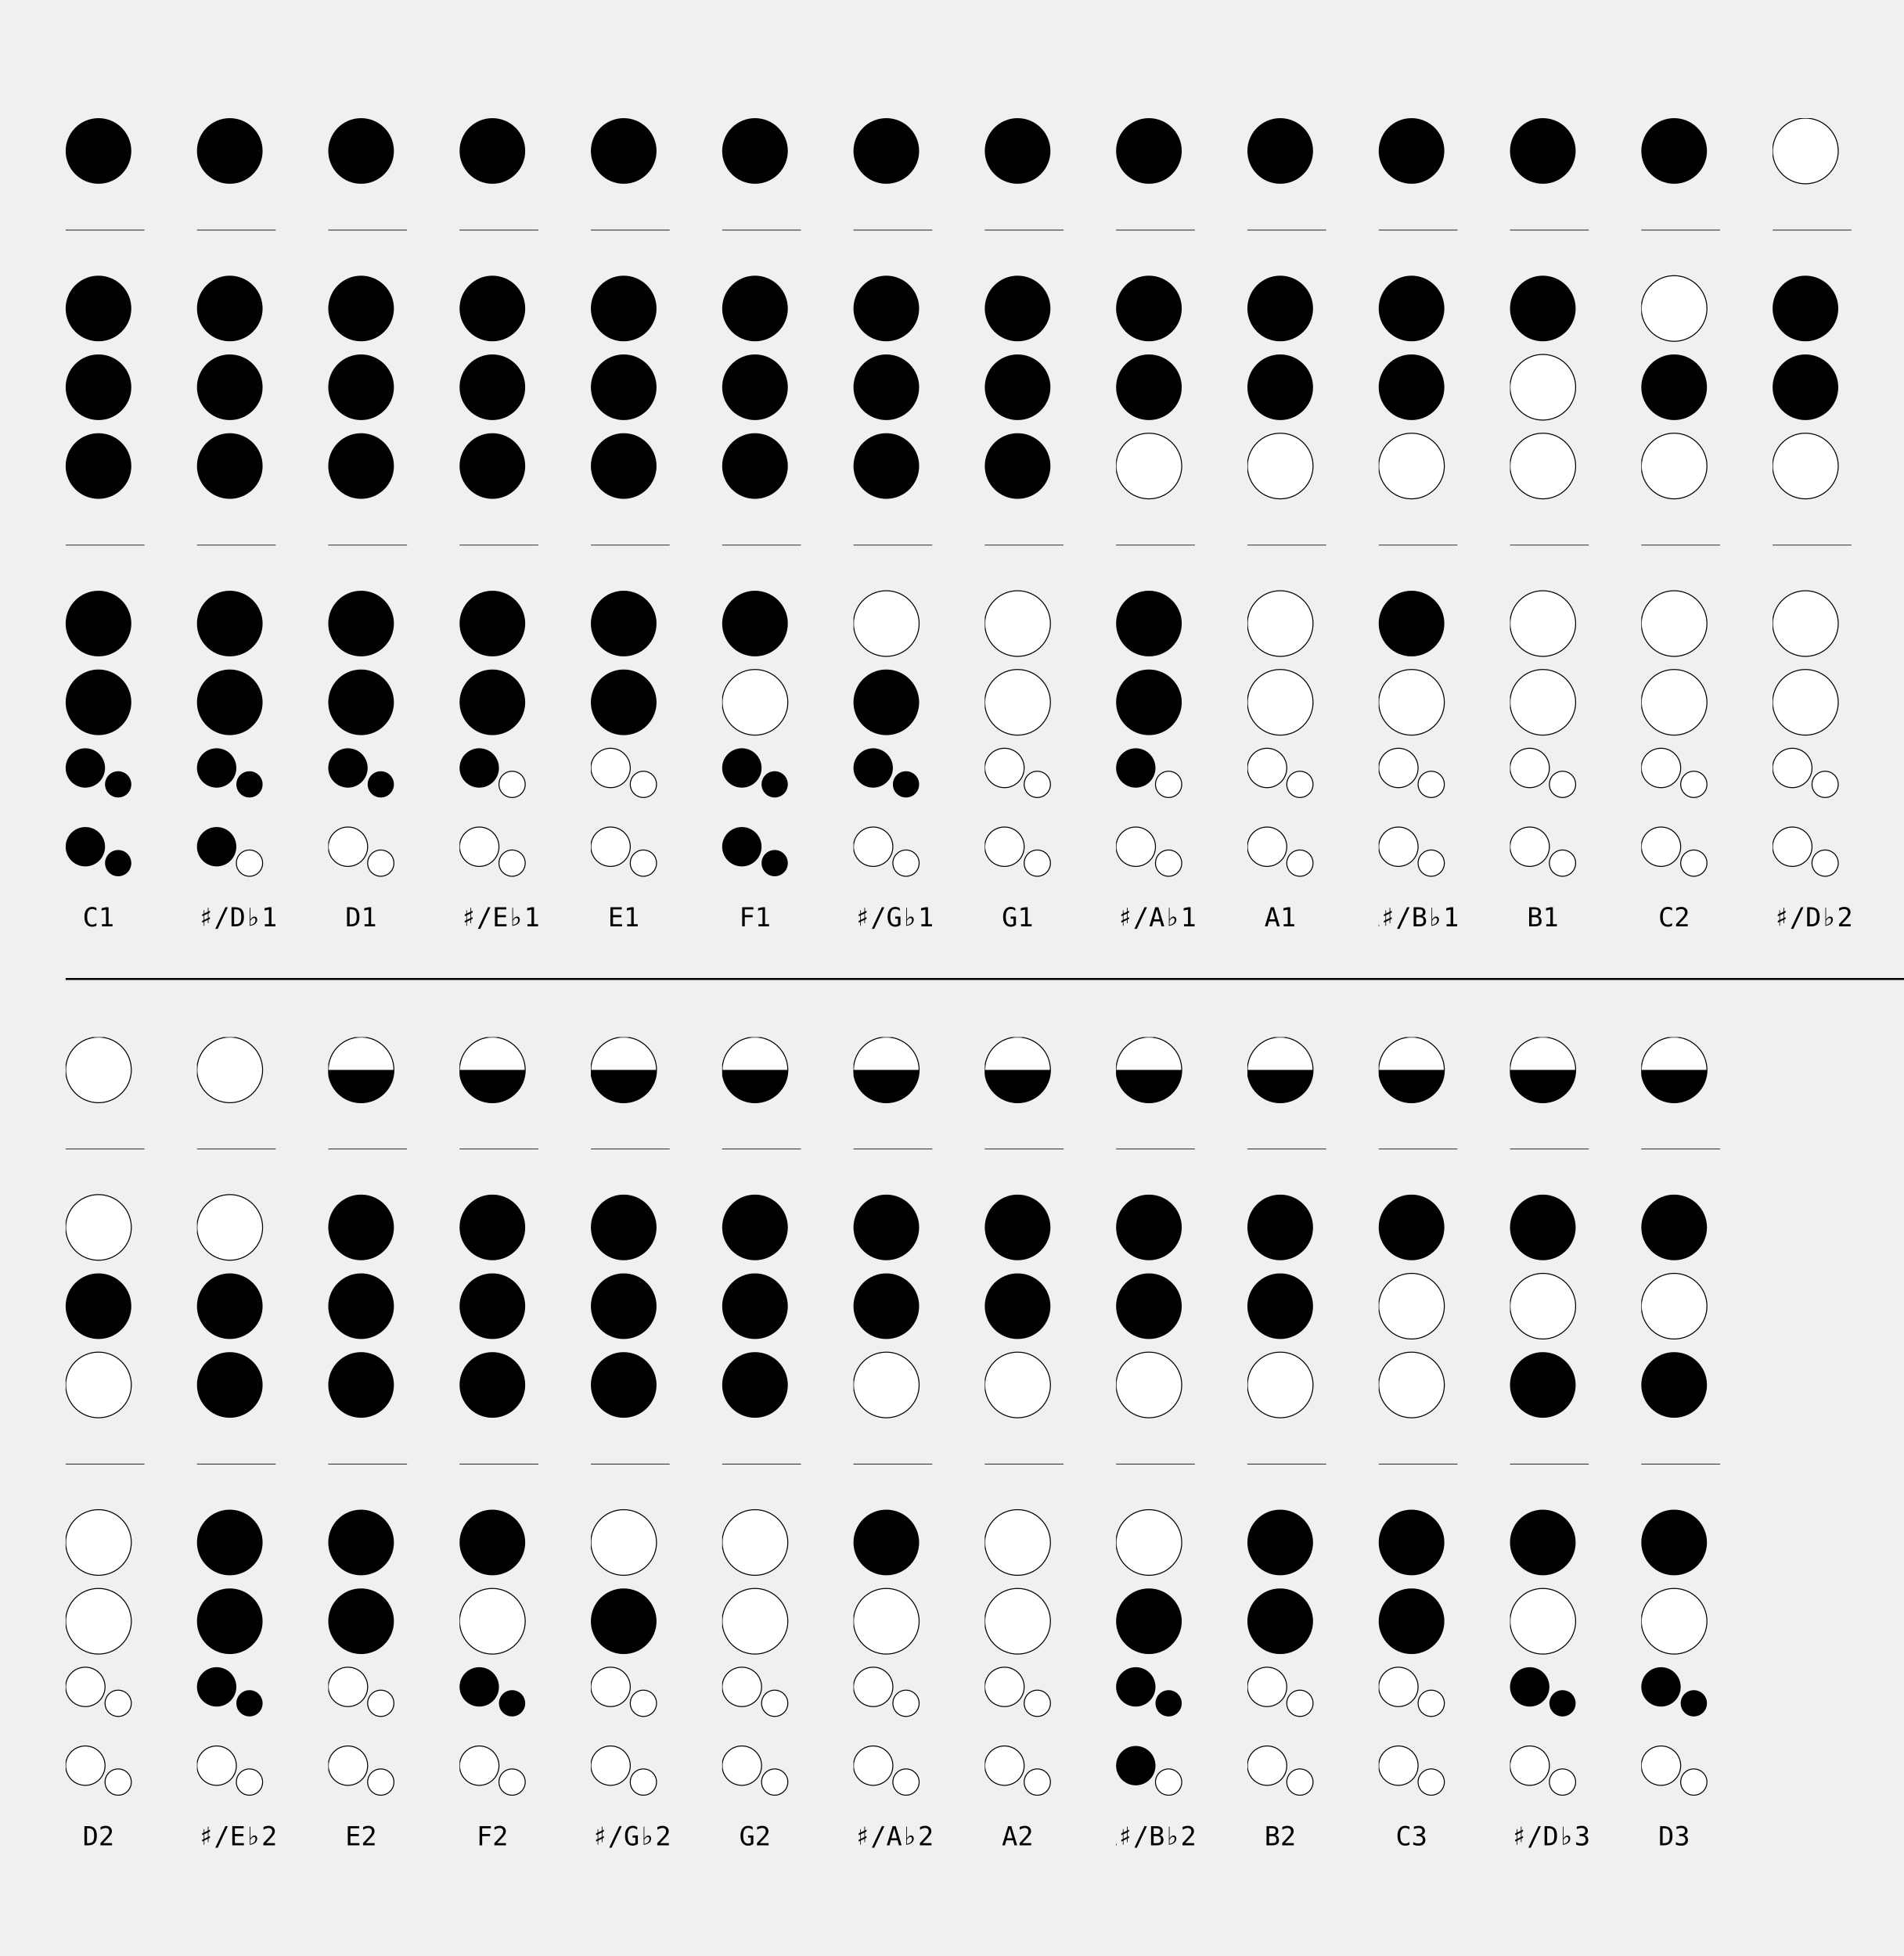
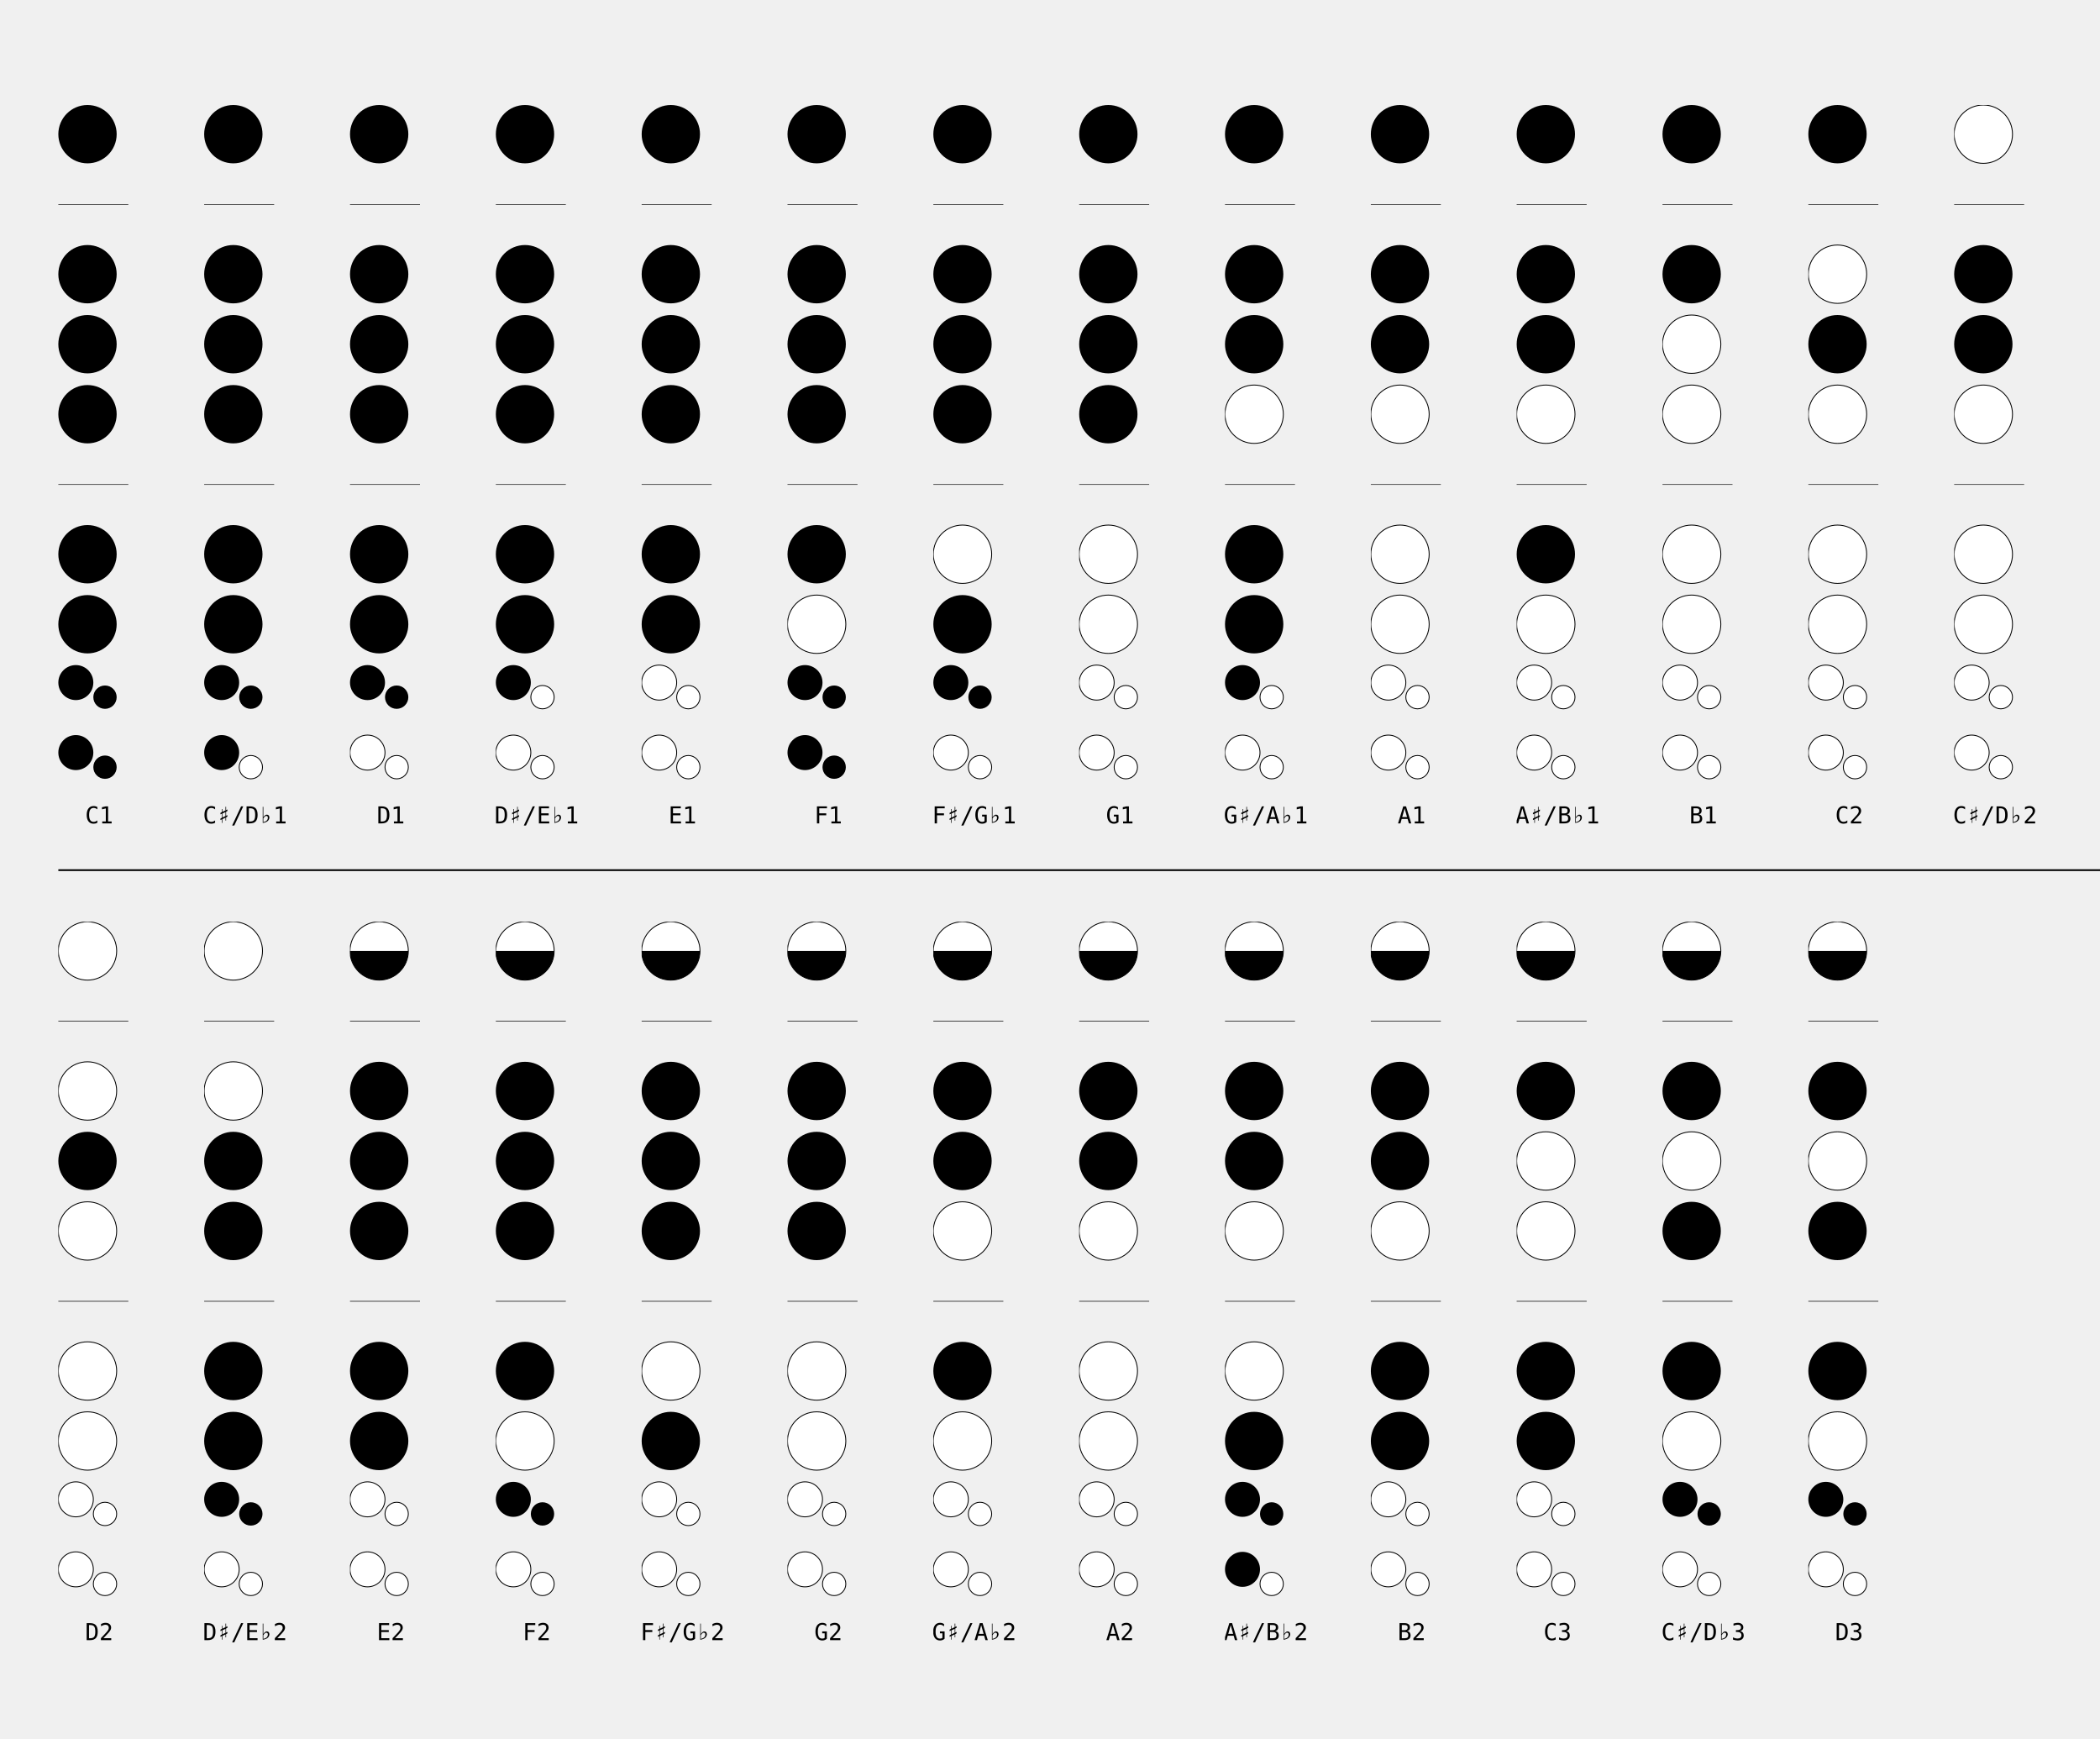
- <svg xmlns="http://www.w3.org/2000/svg" viewBox="0 0 2900 2980">
+ <svg xmlns="http://www.w3.org/2000/svg" viewBox="0 0 3600 2980">
  <defs>
    <circle cx="50" cy="50" r="50" id="pad" />
    <circle cx="80" cy="55" r="20" id="little-hole" />
    <circle cx="30" cy="30" r="30" id="big-hole" />
    <rect x="0" y="50" width="120" height="1" style="fill: black;" id="horizontal-line" />
    <path d="  M 0,50   A 50,50 0 0 0 100,50   Z  " fill="black" id="octave" />
  </defs>
  <style>
    .outline { fill: white; stroke: black; stroke-width: 1.5; }
  </style>
  <svg x="100" y="180">
    <use x="0" y="0" href="#pad" />
    <use x="0" y="120" href="#horizontal-line" />
    <use x="0" y="240" href="#pad" />
    <use x="0" y="360" href="#pad" />
    <use x="0" y="480" href="#pad" />
    <use x="0" y="600" href="#horizontal-line" />
    <use x="0" y="720" href="#pad" />
    <use x="0" y="840" href="#pad" />
    <use x="0" y="960" href="#little-hole" />
    <use x="0" y="960" href="#big-hole" />
    <use x="0" y="1080" href="#little-hole" />
    <use x="0" y="1080" href="#big-hole" />
-     <text x="50" y="1220" font-size="40" font-family="monospace" text-anchor="middle" dominant-baseline="middle">  C1  </text>
-   </svg>
-   <svg x="300" y="180">
+     <text x="70" y="1220" font-size="40" font-family="monospace" text-anchor="middle" dominant-baseline="middle">  C1  </text>
+   </svg>
+   <svg x="350" y="180">
    <use x="0" y="0" href="#pad" />
    <use x="0" y="120" href="#horizontal-line" />
    <use x="0" y="240" href="#pad" />
    <use x="0" y="360" href="#pad" />
    <use x="0" y="480" href="#pad" />
    <use x="0" y="600" href="#horizontal-line" />
    <use x="0" y="720" href="#pad" />
    <use x="0" y="840" href="#pad" />
    <use x="0" y="960" href="#little-hole" />
    <use x="0" y="960" href="#big-hole" />
    <use x="0" y="1080" href="#little-hole" class="outline" />
    <use x="0" y="1080" href="#big-hole" />
-     <text x="50" y="1220" font-size="40" font-family="monospace" text-anchor="middle" dominant-baseline="middle">C♯/D♭1</text>
-   </svg>
-   <svg x="500" y="180">
-     <use x="0" y="0" href="#pad" />
-     <use x="0" y="120" href="#horizontal-line" />
-     <use x="0" y="240" href="#pad" />
-     <use x="0" y="360" href="#pad" />
-     <use x="0" y="480" href="#pad" />
-     <use x="0" y="600" href="#horizontal-line" />
-     <use x="0" y="720" href="#pad" />
-     <use x="0" y="840" href="#pad" />
-     <use x="0" y="960" href="#little-hole" />
-     <use x="0" y="960" href="#big-hole" />
-     <use x="0" y="1080" href="#little-hole" class="outline" />
-     <use x="0" y="1080" href="#big-hole" class="outline" />
-     <text x="50" y="1220" font-size="40" font-family="monospace" text-anchor="middle" dominant-baseline="middle">  D1  </text>
-   </svg>
-   <svg x="700" y="180">
-     <use x="0" y="0" href="#pad" />
-     <use x="0" y="120" href="#horizontal-line" />
-     <use x="0" y="240" href="#pad" />
-     <use x="0" y="360" href="#pad" />
-     <use x="0" y="480" href="#pad" />
-     <use x="0" y="600" href="#horizontal-line" />
-     <use x="0" y="720" href="#pad" />
-     <use x="0" y="840" href="#pad" />
-     <use x="0" y="960" href="#little-hole" class="outline" />
-     <use x="0" y="960" href="#big-hole" />
-     <use x="0" y="1080" href="#little-hole" class="outline" />
-     <use x="0" y="1080" href="#big-hole" class="outline" />
-     <text x="50" y="1220" font-size="40" font-family="monospace" text-anchor="middle" dominant-baseline="middle">D♯/E♭1</text>
-   </svg>
-   <svg x="900" y="180">
-     <use x="0" y="0" href="#pad" />
-     <use x="0" y="120" href="#horizontal-line" />
-     <use x="0" y="240" href="#pad" />
-     <use x="0" y="360" href="#pad" />
-     <use x="0" y="480" href="#pad" />
-     <use x="0" y="600" href="#horizontal-line" />
-     <use x="0" y="720" href="#pad" />
-     <use x="0" y="840" href="#pad" />
-     <use x="0" y="960" href="#little-hole" class="outline" />
-     <use x="0" y="960" href="#big-hole" class="outline" />
-     <use x="0" y="1080" href="#little-hole" class="outline" />
-     <use x="0" y="1080" href="#big-hole" class="outline" />
-     <text x="50" y="1220" font-size="40" font-family="monospace" text-anchor="middle" dominant-baseline="middle">  E1  </text>
+     <text x="70" y="1220" font-size="40" font-family="monospace" text-anchor="middle" dominant-baseline="middle">C♯/D♭1</text>
+   </svg>
+   <svg x="600" y="180">
+     <use x="0" y="0" href="#pad" />
+     <use x="0" y="120" href="#horizontal-line" />
+     <use x="0" y="240" href="#pad" />
+     <use x="0" y="360" href="#pad" />
+     <use x="0" y="480" href="#pad" />
+     <use x="0" y="600" href="#horizontal-line" />
+     <use x="0" y="720" href="#pad" />
+     <use x="0" y="840" href="#pad" />
+     <use x="0" y="960" href="#little-hole" />
+     <use x="0" y="960" href="#big-hole" />
+     <use x="0" y="1080" href="#little-hole" class="outline" />
+     <use x="0" y="1080" href="#big-hole" class="outline" />
+     <text x="70" y="1220" font-size="40" font-family="monospace" text-anchor="middle" dominant-baseline="middle">  D1  </text>
+   </svg>
+   <svg x="850" y="180">
+     <use x="0" y="0" href="#pad" />
+     <use x="0" y="120" href="#horizontal-line" />
+     <use x="0" y="240" href="#pad" />
+     <use x="0" y="360" href="#pad" />
+     <use x="0" y="480" href="#pad" />
+     <use x="0" y="600" href="#horizontal-line" />
+     <use x="0" y="720" href="#pad" />
+     <use x="0" y="840" href="#pad" />
+     <use x="0" y="960" href="#little-hole" class="outline" />
+     <use x="0" y="960" href="#big-hole" />
+     <use x="0" y="1080" href="#little-hole" class="outline" />
+     <use x="0" y="1080" href="#big-hole" class="outline" />
+     <text x="70" y="1220" font-size="40" font-family="monospace" text-anchor="middle" dominant-baseline="middle">D♯/E♭1</text>
  </svg>
  <svg x="1100" y="180">
+     <use x="0" y="0" href="#pad" />
+     <use x="0" y="120" href="#horizontal-line" />
+     <use x="0" y="240" href="#pad" />
+     <use x="0" y="360" href="#pad" />
+     <use x="0" y="480" href="#pad" />
+     <use x="0" y="600" href="#horizontal-line" />
+     <use x="0" y="720" href="#pad" />
+     <use x="0" y="840" href="#pad" />
+     <use x="0" y="960" href="#little-hole" class="outline" />
+     <use x="0" y="960" href="#big-hole" class="outline" />
+     <use x="0" y="1080" href="#little-hole" class="outline" />
+     <use x="0" y="1080" href="#big-hole" class="outline" />
+     <text x="70" y="1220" font-size="40" font-family="monospace" text-anchor="middle" dominant-baseline="middle">  E1  </text>
+   </svg>
+   <svg x="1350" y="180">
    <use x="0" y="0" href="#pad" />
    <use x="0" y="120" href="#horizontal-line" />
    <use x="0" y="240" href="#pad" />
    <use x="0" y="360" href="#pad" />
    <use x="0" y="480" href="#pad" />
    <use x="0" y="600" href="#horizontal-line" />
    <use x="0" y="720" href="#pad" />
    <use x="0" y="840" href="#pad" class="outline" />
    <use x="0" y="960" href="#little-hole" />
    <use x="0" y="960" href="#big-hole" />
    <use x="0" y="1080" href="#little-hole" />
    <use x="0" y="1080" href="#big-hole" />
-     <text x="50" y="1220" font-size="40" font-family="monospace" text-anchor="middle" dominant-baseline="middle">  F1  </text>
-   </svg>
-   <svg x="1300" y="180">
-     <use x="0" y="0" href="#pad" />
-     <use x="0" y="120" href="#horizontal-line" />
-     <use x="0" y="240" href="#pad" />
-     <use x="0" y="360" href="#pad" />
-     <use x="0" y="480" href="#pad" />
-     <use x="0" y="600" href="#horizontal-line" />
-     <use x="0" y="720" href="#pad" class="outline" />
-     <use x="0" y="840" href="#pad" />
-     <use x="0" y="960" href="#little-hole" />
-     <use x="0" y="960" href="#big-hole" />
-     <use x="0" y="1080" href="#little-hole" class="outline" />
-     <use x="0" y="1080" href="#big-hole" class="outline" />
-     <text x="50" y="1220" font-size="40" font-family="monospace" text-anchor="middle" dominant-baseline="middle">F♯/G♭1</text>
-   </svg>
-   <svg x="1500" y="180">
-     <use x="0" y="0" href="#pad" />
-     <use x="0" y="120" href="#horizontal-line" />
-     <use x="0" y="240" href="#pad" />
-     <use x="0" y="360" href="#pad" />
-     <use x="0" y="480" href="#pad" />
-     <use x="0" y="600" href="#horizontal-line" />
-     <use x="0" y="720" href="#pad" class="outline" />
-     <use x="0" y="840" href="#pad" class="outline" />
-     <use x="0" y="960" href="#little-hole" class="outline" />
-     <use x="0" y="960" href="#big-hole" class="outline" />
-     <use x="0" y="1080" href="#little-hole" class="outline" />
-     <use x="0" y="1080" href="#big-hole" class="outline" />
-     <text x="50" y="1220" font-size="40" font-family="monospace" text-anchor="middle" dominant-baseline="middle">  G1  </text>
-   </svg>
-   <svg x="1700" y="180">
-     <use x="0" y="0" href="#pad" />
-     <use x="0" y="120" href="#horizontal-line" />
-     <use x="0" y="240" href="#pad" />
-     <use x="0" y="360" href="#pad" />
-     <use x="0" y="480" href="#pad" class="outline" />
-     <use x="0" y="600" href="#horizontal-line" />
-     <use x="0" y="720" href="#pad" />
-     <use x="0" y="840" href="#pad" />
-     <use x="0" y="960" href="#little-hole" class="outline" />
-     <use x="0" y="960" href="#big-hole" />
-     <use x="0" y="1080" href="#little-hole" class="outline" />
-     <use x="0" y="1080" href="#big-hole" class="outline" />
-     <text x="50" y="1220" font-size="40" font-family="monospace" text-anchor="middle" dominant-baseline="middle">G♯/A♭1</text>
-   </svg>
-   <svg x="1900" y="180">
-     <use x="0" y="0" href="#pad" />
-     <use x="0" y="120" href="#horizontal-line" />
-     <use x="0" y="240" href="#pad" />
-     <use x="0" y="360" href="#pad" />
-     <use x="0" y="480" href="#pad" class="outline" />
-     <use x="0" y="600" href="#horizontal-line" />
-     <use x="0" y="720" href="#pad" class="outline" />
-     <use x="0" y="840" href="#pad" class="outline" />
-     <use x="0" y="960" href="#little-hole" class="outline" />
-     <use x="0" y="960" href="#big-hole" class="outline" />
-     <use x="0" y="1080" href="#little-hole" class="outline" />
-     <use x="0" y="1080" href="#big-hole" class="outline" />
-     <text x="50" y="1220" font-size="40" font-family="monospace" text-anchor="middle" dominant-baseline="middle">  A1  </text>
+     <text x="70" y="1220" font-size="40" font-family="monospace" text-anchor="middle" dominant-baseline="middle">  F1  </text>
+   </svg>
+   <svg x="1600" y="180">
+     <use x="0" y="0" href="#pad" />
+     <use x="0" y="120" href="#horizontal-line" />
+     <use x="0" y="240" href="#pad" />
+     <use x="0" y="360" href="#pad" />
+     <use x="0" y="480" href="#pad" />
+     <use x="0" y="600" href="#horizontal-line" />
+     <use x="0" y="720" href="#pad" class="outline" />
+     <use x="0" y="840" href="#pad" />
+     <use x="0" y="960" href="#little-hole" />
+     <use x="0" y="960" href="#big-hole" />
+     <use x="0" y="1080" href="#little-hole" class="outline" />
+     <use x="0" y="1080" href="#big-hole" class="outline" />
+     <text x="70" y="1220" font-size="40" font-family="monospace" text-anchor="middle" dominant-baseline="middle">F♯/G♭1</text>
+   </svg>
+   <svg x="1850" y="180">
+     <use x="0" y="0" href="#pad" />
+     <use x="0" y="120" href="#horizontal-line" />
+     <use x="0" y="240" href="#pad" />
+     <use x="0" y="360" href="#pad" />
+     <use x="0" y="480" href="#pad" />
+     <use x="0" y="600" href="#horizontal-line" />
+     <use x="0" y="720" href="#pad" class="outline" />
+     <use x="0" y="840" href="#pad" class="outline" />
+     <use x="0" y="960" href="#little-hole" class="outline" />
+     <use x="0" y="960" href="#big-hole" class="outline" />
+     <use x="0" y="1080" href="#little-hole" class="outline" />
+     <use x="0" y="1080" href="#big-hole" class="outline" />
+     <text x="70" y="1220" font-size="40" font-family="monospace" text-anchor="middle" dominant-baseline="middle">  G1  </text>
  </svg>
  <svg x="2100" y="180">
    <use x="0" y="0" href="#pad" />
    <use x="0" y="120" href="#horizontal-line" />
    <use x="0" y="240" href="#pad" />
    <use x="0" y="360" href="#pad" />
    <use x="0" y="480" href="#pad" class="outline" />
    <use x="0" y="600" href="#horizontal-line" />
    <use x="0" y="720" href="#pad" />
-     <use x="0" y="840" href="#pad" class="outline" />
-     <use x="0" y="960" href="#little-hole" class="outline" />
-     <use x="0" y="960" href="#big-hole" class="outline" />
-     <use x="0" y="1080" href="#little-hole" class="outline" />
-     <use x="0" y="1080" href="#big-hole" class="outline" />
-     <text x="50" y="1220" font-size="40" font-family="monospace" text-anchor="middle" dominant-baseline="middle">A♯/B♭1</text>
-   </svg>
-   <svg x="2300" y="180">
+     <use x="0" y="840" href="#pad" />
+     <use x="0" y="960" href="#little-hole" class="outline" />
+     <use x="0" y="960" href="#big-hole" />
+     <use x="0" y="1080" href="#little-hole" class="outline" />
+     <use x="0" y="1080" href="#big-hole" class="outline" />
+     <text x="70" y="1220" font-size="40" font-family="monospace" text-anchor="middle" dominant-baseline="middle">G♯/A♭1</text>
+   </svg>
+   <svg x="2350" y="180">
+     <use x="0" y="0" href="#pad" />
+     <use x="0" y="120" href="#horizontal-line" />
+     <use x="0" y="240" href="#pad" />
+     <use x="0" y="360" href="#pad" />
+     <use x="0" y="480" href="#pad" class="outline" />
+     <use x="0" y="600" href="#horizontal-line" />
+     <use x="0" y="720" href="#pad" class="outline" />
+     <use x="0" y="840" href="#pad" class="outline" />
+     <use x="0" y="960" href="#little-hole" class="outline" />
+     <use x="0" y="960" href="#big-hole" class="outline" />
+     <use x="0" y="1080" href="#little-hole" class="outline" />
+     <use x="0" y="1080" href="#big-hole" class="outline" />
+     <text x="70" y="1220" font-size="40" font-family="monospace" text-anchor="middle" dominant-baseline="middle">  A1  </text>
+   </svg>
+   <svg x="2600" y="180">
+     <use x="0" y="0" href="#pad" />
+     <use x="0" y="120" href="#horizontal-line" />
+     <use x="0" y="240" href="#pad" />
+     <use x="0" y="360" href="#pad" />
+     <use x="0" y="480" href="#pad" class="outline" />
+     <use x="0" y="600" href="#horizontal-line" />
+     <use x="0" y="720" href="#pad" />
+     <use x="0" y="840" href="#pad" class="outline" />
+     <use x="0" y="960" href="#little-hole" class="outline" />
+     <use x="0" y="960" href="#big-hole" class="outline" />
+     <use x="0" y="1080" href="#little-hole" class="outline" />
+     <use x="0" y="1080" href="#big-hole" class="outline" />
+     <text x="70" y="1220" font-size="40" font-family="monospace" text-anchor="middle" dominant-baseline="middle">A♯/B♭1</text>
+   </svg>
+   <svg x="2850" y="180">
    <use x="0" y="0" href="#pad" />
    <use x="0" y="120" href="#horizontal-line" />
    <use x="0" y="240" href="#pad" />
    <use x="0" y="360" href="#pad" class="outline" />
    <use x="0" y="480" href="#pad" class="outline" />
    <use x="0" y="600" href="#horizontal-line" />
    <use x="0" y="720" href="#pad" class="outline" />
    <use x="0" y="840" href="#pad" class="outline" />
    <use x="0" y="960" href="#little-hole" class="outline" />
    <use x="0" y="960" href="#big-hole" class="outline" />
    <use x="0" y="1080" href="#little-hole" class="outline" />
    <use x="0" y="1080" href="#big-hole" class="outline" />
-     <text x="50" y="1220" font-size="40" font-family="monospace" text-anchor="middle" dominant-baseline="middle">  B1  </text>
-   </svg>
-   <svg x="2500" y="180">
+     <text x="70" y="1220" font-size="40" font-family="monospace" text-anchor="middle" dominant-baseline="middle">  B1  </text>
+   </svg>
+   <svg x="3100" y="180">
    <use x="0" y="0" href="#pad" />
    <use x="0" y="120" href="#horizontal-line" />
    <use x="0" y="240" href="#pad" class="outline" />
    <use x="0" y="360" href="#pad" />
    <use x="0" y="480" href="#pad" class="outline" />
    <use x="0" y="600" href="#horizontal-line" />
    <use x="0" y="720" href="#pad" class="outline" />
    <use x="0" y="840" href="#pad" class="outline" />
    <use x="0" y="960" href="#little-hole" class="outline" />
    <use x="0" y="960" href="#big-hole" class="outline" />
    <use x="0" y="1080" href="#little-hole" class="outline" />
    <use x="0" y="1080" href="#big-hole" class="outline" />
-     <text x="50" y="1220" font-size="40" font-family="monospace" text-anchor="middle" dominant-baseline="middle">  C2  </text>
-   </svg>
-   <svg x="2700" y="180">
-     <use x="0" y="0" href="#pad" class="outline" />
-     <use x="0" y="120" href="#horizontal-line" />
-     <use x="0" y="240" href="#pad" />
-     <use x="0" y="360" href="#pad" />
-     <use x="0" y="480" href="#pad" class="outline" />
-     <use x="0" y="600" href="#horizontal-line" />
-     <use x="0" y="720" href="#pad" class="outline" />
-     <use x="0" y="840" href="#pad" class="outline" />
-     <use x="0" y="960" href="#little-hole" class="outline" />
-     <use x="0" y="960" href="#big-hole" class="outline" />
-     <use x="0" y="1080" href="#little-hole" class="outline" />
-     <use x="0" y="1080" href="#big-hole" class="outline" />
-     <text x="50" y="1220" font-size="40" font-family="monospace" text-anchor="middle" dominant-baseline="middle">C♯/D♭2</text>
-   </svg>
-   <rect x="100" y="1490" width="2900" height="3" />
+     <text x="70" y="1220" font-size="40" font-family="monospace" text-anchor="middle" dominant-baseline="middle">  C2  </text>
+   </svg>
+   <svg x="3350" y="180">
+     <use x="0" y="0" href="#pad" class="outline" />
+     <use x="0" y="120" href="#horizontal-line" />
+     <use x="0" y="240" href="#pad" />
+     <use x="0" y="360" href="#pad" />
+     <use x="0" y="480" href="#pad" class="outline" />
+     <use x="0" y="600" href="#horizontal-line" />
+     <use x="0" y="720" href="#pad" class="outline" />
+     <use x="0" y="840" href="#pad" class="outline" />
+     <use x="0" y="960" href="#little-hole" class="outline" />
+     <use x="0" y="960" href="#big-hole" class="outline" />
+     <use x="0" y="1080" href="#little-hole" class="outline" />
+     <use x="0" y="1080" href="#big-hole" class="outline" />
+     <text x="70" y="1220" font-size="40" font-family="monospace" text-anchor="middle" dominant-baseline="middle">C♯/D♭2</text>
+   </svg>
+   <rect x="100" y="1490" width="3600" height="3" />
  <svg x="100" y="1580">
    <use x="0" y="0" href="#pad" class="outline" />
    <use x="0" y="120" href="#horizontal-line" />
    <use x="0" y="240" href="#pad" class="outline" />
    <use x="0" y="360" href="#pad" />
    <use x="0" y="480" href="#pad" class="outline" />
    <use x="0" y="600" href="#horizontal-line" />
    <use x="0" y="720" href="#pad" class="outline" />
    <use x="0" y="840" href="#pad" class="outline" />
    <use x="0" y="960" href="#little-hole" class="outline" />
    <use x="0" y="960" href="#big-hole" class="outline" />
    <use x="0" y="1080" href="#little-hole" class="outline" />
    <use x="0" y="1080" href="#big-hole" class="outline" />
-     <text x="50" y="1220" font-size="40" font-family="monospace" text-anchor="middle" dominant-baseline="middle">  D2  </text>
-   </svg>
-   <svg x="300" y="1580">
+     <text x="70" y="1220" font-size="40" font-family="monospace" text-anchor="middle" dominant-baseline="middle">  D2  </text>
+   </svg>
+   <svg x="350" y="1580">
    <use x="0" y="0" href="#pad" class="outline" />
    <use x="0" y="120" href="#horizontal-line" />
    <use x="0" y="240" href="#pad" class="outline" />
    <use x="0" y="360" href="#pad" />
    <use x="0" y="480" href="#pad" />
    <use x="0" y="600" href="#horizontal-line" />
    <use x="0" y="720" href="#pad" />
    <use x="0" y="840" href="#pad" />
    <use x="0" y="960" href="#little-hole" />
    <use x="0" y="960" href="#big-hole" />
    <use x="0" y="1080" href="#little-hole" class="outline" />
    <use x="0" y="1080" href="#big-hole" class="outline" />
-     <text x="50" y="1220" font-size="40" font-family="monospace" text-anchor="middle" dominant-baseline="middle">D♯/E♭2</text>
-   </svg>
-   <svg x="500" y="1580">
-     <use x="0" y="0" href="#pad" class="outline" />
-     <use x="0" y="0" href="#octave" />
-     <use x="0" y="120" href="#horizontal-line" />
-     <use x="0" y="240" href="#pad" />
-     <use x="0" y="360" href="#pad" />
-     <use x="0" y="480" href="#pad" />
-     <use x="0" y="600" href="#horizontal-line" />
-     <use x="0" y="720" href="#pad" />
-     <use x="0" y="840" href="#pad" />
-     <use x="0" y="960" href="#little-hole" class="outline" />
-     <use x="0" y="960" href="#big-hole" class="outline" />
-     <use x="0" y="1080" href="#little-hole" class="outline" />
-     <use x="0" y="1080" href="#big-hole" class="outline" />
-     <text x="50" y="1220" font-size="40" font-family="monospace" text-anchor="middle" dominant-baseline="middle">  E2  </text>
-   </svg>
-   <svg x="700" y="1580">
-     <use x="0" y="0" href="#pad" class="outline" />
-     <use x="0" y="0" href="#octave" />
-     <use x="0" y="120" href="#horizontal-line" />
-     <use x="0" y="240" href="#pad" />
-     <use x="0" y="360" href="#pad" />
-     <use x="0" y="480" href="#pad" />
-     <use x="0" y="600" href="#horizontal-line" />
-     <use x="0" y="720" href="#pad" />
-     <use x="0" y="840" href="#pad" class="outline" />
-     <use x="0" y="960" href="#little-hole" />
-     <use x="0" y="960" href="#big-hole" />
-     <use x="0" y="1080" href="#little-hole" class="outline" />
-     <use x="0" y="1080" href="#big-hole" class="outline" />
-     <text x="50" y="1220" font-size="40" font-family="monospace" text-anchor="middle" dominant-baseline="middle">  F2  </text>
-   </svg>
-   <svg x="900" y="1580">
-     <use x="0" y="0" href="#pad" class="outline" />
-     <use x="0" y="0" href="#octave" />
-     <use x="0" y="120" href="#horizontal-line" />
-     <use x="0" y="240" href="#pad" />
-     <use x="0" y="360" href="#pad" />
-     <use x="0" y="480" href="#pad" />
-     <use x="0" y="600" href="#horizontal-line" />
-     <use x="0" y="720" href="#pad" class="outline" />
-     <use x="0" y="840" href="#pad" />
-     <use x="0" y="960" href="#little-hole" class="outline" />
-     <use x="0" y="960" href="#big-hole" class="outline" />
-     <use x="0" y="1080" href="#little-hole" class="outline" />
-     <use x="0" y="1080" href="#big-hole" class="outline" />
-     <text x="50" y="1220" font-size="40" font-family="monospace" text-anchor="middle" dominant-baseline="middle">F♯/G♭2</text>
+     <text x="70" y="1220" font-size="40" font-family="monospace" text-anchor="middle" dominant-baseline="middle">D♯/E♭2</text>
+   </svg>
+   <svg x="600" y="1580">
+     <use x="0" y="0" href="#pad" class="outline" />
+     <use x="0" y="0" href="#octave" />
+     <use x="0" y="120" href="#horizontal-line" />
+     <use x="0" y="240" href="#pad" />
+     <use x="0" y="360" href="#pad" />
+     <use x="0" y="480" href="#pad" />
+     <use x="0" y="600" href="#horizontal-line" />
+     <use x="0" y="720" href="#pad" />
+     <use x="0" y="840" href="#pad" />
+     <use x="0" y="960" href="#little-hole" class="outline" />
+     <use x="0" y="960" href="#big-hole" class="outline" />
+     <use x="0" y="1080" href="#little-hole" class="outline" />
+     <use x="0" y="1080" href="#big-hole" class="outline" />
+     <text x="70" y="1220" font-size="40" font-family="monospace" text-anchor="middle" dominant-baseline="middle">  E2  </text>
+   </svg>
+   <svg x="850" y="1580">
+     <use x="0" y="0" href="#pad" class="outline" />
+     <use x="0" y="0" href="#octave" />
+     <use x="0" y="120" href="#horizontal-line" />
+     <use x="0" y="240" href="#pad" />
+     <use x="0" y="360" href="#pad" />
+     <use x="0" y="480" href="#pad" />
+     <use x="0" y="600" href="#horizontal-line" />
+     <use x="0" y="720" href="#pad" />
+     <use x="0" y="840" href="#pad" class="outline" />
+     <use x="0" y="960" href="#little-hole" />
+     <use x="0" y="960" href="#big-hole" />
+     <use x="0" y="1080" href="#little-hole" class="outline" />
+     <use x="0" y="1080" href="#big-hole" class="outline" />
+     <text x="70" y="1220" font-size="40" font-family="monospace" text-anchor="middle" dominant-baseline="middle">  F2  </text>
  </svg>
  <svg x="1100" y="1580">
    <use x="0" y="0" href="#pad" class="outline" />
    <use x="0" y="0" href="#octave" />
    <use x="0" y="120" href="#horizontal-line" />
    <use x="0" y="240" href="#pad" />
    <use x="0" y="360" href="#pad" />
    <use x="0" y="480" href="#pad" />
    <use x="0" y="600" href="#horizontal-line" />
    <use x="0" y="720" href="#pad" class="outline" />
-     <use x="0" y="840" href="#pad" class="outline" />
-     <use x="0" y="960" href="#little-hole" class="outline" />
-     <use x="0" y="960" href="#big-hole" class="outline" />
-     <use x="0" y="1080" href="#little-hole" class="outline" />
-     <use x="0" y="1080" href="#big-hole" class="outline" />
-     <text x="50" y="1220" font-size="40" font-family="monospace" text-anchor="middle" dominant-baseline="middle">  G2  </text>
-   </svg>
-   <svg x="1300" y="1580">
-     <use x="0" y="0" href="#pad" class="outline" />
-     <use x="0" y="0" href="#octave" />
-     <use x="0" y="120" href="#horizontal-line" />
-     <use x="0" y="240" href="#pad" />
-     <use x="0" y="360" href="#pad" />
-     <use x="0" y="480" href="#pad" class="outline" />
-     <use x="0" y="600" href="#horizontal-line" />
-     <use x="0" y="720" href="#pad" />
-     <use x="0" y="840" href="#pad" class="outline" />
-     <use x="0" y="960" href="#little-hole" class="outline" />
-     <use x="0" y="960" href="#big-hole" class="outline" />
-     <use x="0" y="1080" href="#little-hole" class="outline" />
-     <use x="0" y="1080" href="#big-hole" class="outline" />
-     <text x="50" y="1220" font-size="40" font-family="monospace" text-anchor="middle" dominant-baseline="middle">G♯/A♭2</text>
-   </svg>
-   <svg x="1500" y="1580">
-     <use x="0" y="0" href="#pad" class="outline" />
-     <use x="0" y="0" href="#octave" />
-     <use x="0" y="120" href="#horizontal-line" />
-     <use x="0" y="240" href="#pad" />
-     <use x="0" y="360" href="#pad" />
-     <use x="0" y="480" href="#pad" class="outline" />
-     <use x="0" y="600" href="#horizontal-line" />
-     <use x="0" y="720" href="#pad" class="outline" />
-     <use x="0" y="840" href="#pad" class="outline" />
-     <use x="0" y="960" href="#little-hole" class="outline" />
-     <use x="0" y="960" href="#big-hole" class="outline" />
-     <use x="0" y="1080" href="#little-hole" class="outline" />
-     <use x="0" y="1080" href="#big-hole" class="outline" />
-     <text x="50" y="1220" font-size="40" font-family="monospace" text-anchor="middle" dominant-baseline="middle">  A2  </text>
-   </svg>
-   <svg x="1700" y="1580">
+     <use x="0" y="840" href="#pad" />
+     <use x="0" y="960" href="#little-hole" class="outline" />
+     <use x="0" y="960" href="#big-hole" class="outline" />
+     <use x="0" y="1080" href="#little-hole" class="outline" />
+     <use x="0" y="1080" href="#big-hole" class="outline" />
+     <text x="70" y="1220" font-size="40" font-family="monospace" text-anchor="middle" dominant-baseline="middle">F♯/G♭2</text>
+   </svg>
+   <svg x="1350" y="1580">
+     <use x="0" y="0" href="#pad" class="outline" />
+     <use x="0" y="0" href="#octave" />
+     <use x="0" y="120" href="#horizontal-line" />
+     <use x="0" y="240" href="#pad" />
+     <use x="0" y="360" href="#pad" />
+     <use x="0" y="480" href="#pad" />
+     <use x="0" y="600" href="#horizontal-line" />
+     <use x="0" y="720" href="#pad" class="outline" />
+     <use x="0" y="840" href="#pad" class="outline" />
+     <use x="0" y="960" href="#little-hole" class="outline" />
+     <use x="0" y="960" href="#big-hole" class="outline" />
+     <use x="0" y="1080" href="#little-hole" class="outline" />
+     <use x="0" y="1080" href="#big-hole" class="outline" />
+     <text x="70" y="1220" font-size="40" font-family="monospace" text-anchor="middle" dominant-baseline="middle">  G2  </text>
+   </svg>
+   <svg x="1600" y="1580">
+     <use x="0" y="0" href="#pad" class="outline" />
+     <use x="0" y="0" href="#octave" />
+     <use x="0" y="120" href="#horizontal-line" />
+     <use x="0" y="240" href="#pad" />
+     <use x="0" y="360" href="#pad" />
+     <use x="0" y="480" href="#pad" class="outline" />
+     <use x="0" y="600" href="#horizontal-line" />
+     <use x="0" y="720" href="#pad" />
+     <use x="0" y="840" href="#pad" class="outline" />
+     <use x="0" y="960" href="#little-hole" class="outline" />
+     <use x="0" y="960" href="#big-hole" class="outline" />
+     <use x="0" y="1080" href="#little-hole" class="outline" />
+     <use x="0" y="1080" href="#big-hole" class="outline" />
+     <text x="70" y="1220" font-size="40" font-family="monospace" text-anchor="middle" dominant-baseline="middle">G♯/A♭2</text>
+   </svg>
+   <svg x="1850" y="1580">
+     <use x="0" y="0" href="#pad" class="outline" />
+     <use x="0" y="0" href="#octave" />
+     <use x="0" y="120" href="#horizontal-line" />
+     <use x="0" y="240" href="#pad" />
+     <use x="0" y="360" href="#pad" />
+     <use x="0" y="480" href="#pad" class="outline" />
+     <use x="0" y="600" href="#horizontal-line" />
+     <use x="0" y="720" href="#pad" class="outline" />
+     <use x="0" y="840" href="#pad" class="outline" />
+     <use x="0" y="960" href="#little-hole" class="outline" />
+     <use x="0" y="960" href="#big-hole" class="outline" />
+     <use x="0" y="1080" href="#little-hole" class="outline" />
+     <use x="0" y="1080" href="#big-hole" class="outline" />
+     <text x="70" y="1220" font-size="40" font-family="monospace" text-anchor="middle" dominant-baseline="middle">  A2  </text>
+   </svg>
+   <svg x="2100" y="1580">
    <use x="0" y="0" href="#pad" class="outline" />
    <use x="0" y="0" href="#octave" />
    <use x="0" y="120" href="#horizontal-line" />
    <use x="0" y="240" href="#pad" />
    <use x="0" y="360" href="#pad" />
    <use x="0" y="480" href="#pad" class="outline" />
    <use x="0" y="600" href="#horizontal-line" />
    <use x="0" y="720" href="#pad" class="outline" />
    <use x="0" y="840" href="#pad" />
    <use x="0" y="960" href="#little-hole" />
    <use x="0" y="960" href="#big-hole" />
    <use x="0" y="1080" href="#little-hole" class="outline" />
    <use x="0" y="1080" href="#big-hole" />
-     <text x="50" y="1220" font-size="40" font-family="monospace" text-anchor="middle" dominant-baseline="middle">A♯/B♭2</text>
-   </svg>
-   <svg x="1900" y="1580">
-     <use x="0" y="0" href="#pad" class="outline" />
-     <use x="0" y="0" href="#octave" />
-     <use x="0" y="120" href="#horizontal-line" />
-     <use x="0" y="240" href="#pad" />
-     <use x="0" y="360" href="#pad" />
-     <use x="0" y="480" href="#pad" class="outline" />
-     <use x="0" y="600" href="#horizontal-line" />
-     <use x="0" y="720" href="#pad" />
-     <use x="0" y="840" href="#pad" />
-     <use x="0" y="960" href="#little-hole" class="outline" />
-     <use x="0" y="960" href="#big-hole" class="outline" />
-     <use x="0" y="1080" href="#little-hole" class="outline" />
-     <use x="0" y="1080" href="#big-hole" class="outline" />
-     <text x="50" y="1220" font-size="40" font-family="monospace" text-anchor="middle" dominant-baseline="middle">  B2  </text>
-   </svg>
-   <svg x="2100" y="1580">
+     <text x="70" y="1220" font-size="40" font-family="monospace" text-anchor="middle" dominant-baseline="middle">A♯/B♭2</text>
+   </svg>
+   <svg x="2350" y="1580">
+     <use x="0" y="0" href="#pad" class="outline" />
+     <use x="0" y="0" href="#octave" />
+     <use x="0" y="120" href="#horizontal-line" />
+     <use x="0" y="240" href="#pad" />
+     <use x="0" y="360" href="#pad" />
+     <use x="0" y="480" href="#pad" class="outline" />
+     <use x="0" y="600" href="#horizontal-line" />
+     <use x="0" y="720" href="#pad" />
+     <use x="0" y="840" href="#pad" />
+     <use x="0" y="960" href="#little-hole" class="outline" />
+     <use x="0" y="960" href="#big-hole" class="outline" />
+     <use x="0" y="1080" href="#little-hole" class="outline" />
+     <use x="0" y="1080" href="#big-hole" class="outline" />
+     <text x="70" y="1220" font-size="40" font-family="monospace" text-anchor="middle" dominant-baseline="middle">  B2  </text>
+   </svg>
+   <svg x="2600" y="1580">
    <use x="0" y="0" href="#pad" class="outline" />
    <use x="0" y="0" href="#octave" />
    <use x="0" y="120" href="#horizontal-line" />
    <use x="0" y="240" href="#pad" />
    <use x="0" y="360" href="#pad" class="outline" />
    <use x="0" y="480" href="#pad" class="outline" />
    <use x="0" y="600" href="#horizontal-line" />
    <use x="0" y="720" href="#pad" />
    <use x="0" y="840" href="#pad" />
    <use x="0" y="960" href="#little-hole" class="outline" />
    <use x="0" y="960" href="#big-hole" class="outline" />
    <use x="0" y="1080" href="#little-hole" class="outline" />
    <use x="0" y="1080" href="#big-hole" class="outline" />
-     <text x="50" y="1220" font-size="40" font-family="monospace" text-anchor="middle" dominant-baseline="middle">  C3  </text>
-   </svg>
-   <svg x="2300" y="1580">
+     <text x="70" y="1220" font-size="40" font-family="monospace" text-anchor="middle" dominant-baseline="middle">  C3  </text>
+   </svg>
+   <svg x="2850" y="1580">
    <use x="0" y="0" href="#pad" class="outline" />
    <use x="0" y="0" href="#octave" />
    <use x="0" y="120" href="#horizontal-line" />
    <use x="0" y="240" href="#pad" />
    <use x="0" y="360" href="#pad" class="outline" />
    <use x="0" y="480" href="#pad" />
    <use x="0" y="600" href="#horizontal-line" />
    <use x="0" y="720" href="#pad" />
    <use x="0" y="840" href="#pad" class="outline" />
    <use x="0" y="960" href="#little-hole" />
    <use x="0" y="960" href="#big-hole" />
    <use x="0" y="1080" href="#little-hole" class="outline" />
    <use x="0" y="1080" href="#big-hole" class="outline" />
-     <text x="50" y="1220" font-size="40" font-family="monospace" text-anchor="middle" dominant-baseline="middle">C♯/D♭3</text>
-   </svg>
-   <svg x="2500" y="1580">
+     <text x="70" y="1220" font-size="40" font-family="monospace" text-anchor="middle" dominant-baseline="middle">C♯/D♭3</text>
+   </svg>
+   <svg x="3100" y="1580">
    <use x="0" y="0" href="#pad" class="outline" />
    <use x="0" y="0" href="#octave" />
    <use x="0" y="120" href="#horizontal-line" />
    <use x="0" y="240" href="#pad" />
    <use x="0" y="360" href="#pad" class="outline" />
    <use x="0" y="480" href="#pad" />
    <use x="0" y="600" href="#horizontal-line" />
    <use x="0" y="720" href="#pad" />
    <use x="0" y="840" href="#pad" class="outline" />
    <use x="0" y="960" href="#little-hole" />
    <use x="0" y="960" href="#big-hole" />
    <use x="0" y="1080" href="#little-hole" class="outline" />
    <use x="0" y="1080" href="#big-hole" class="outline" />
-     <text x="50" y="1220" font-size="40" font-family="monospace" text-anchor="middle" dominant-baseline="middle">  D3  </text>
+     <text x="70" y="1220" font-size="40" font-family="monospace" text-anchor="middle" dominant-baseline="middle">  D3  </text>
  </svg>
</svg>
